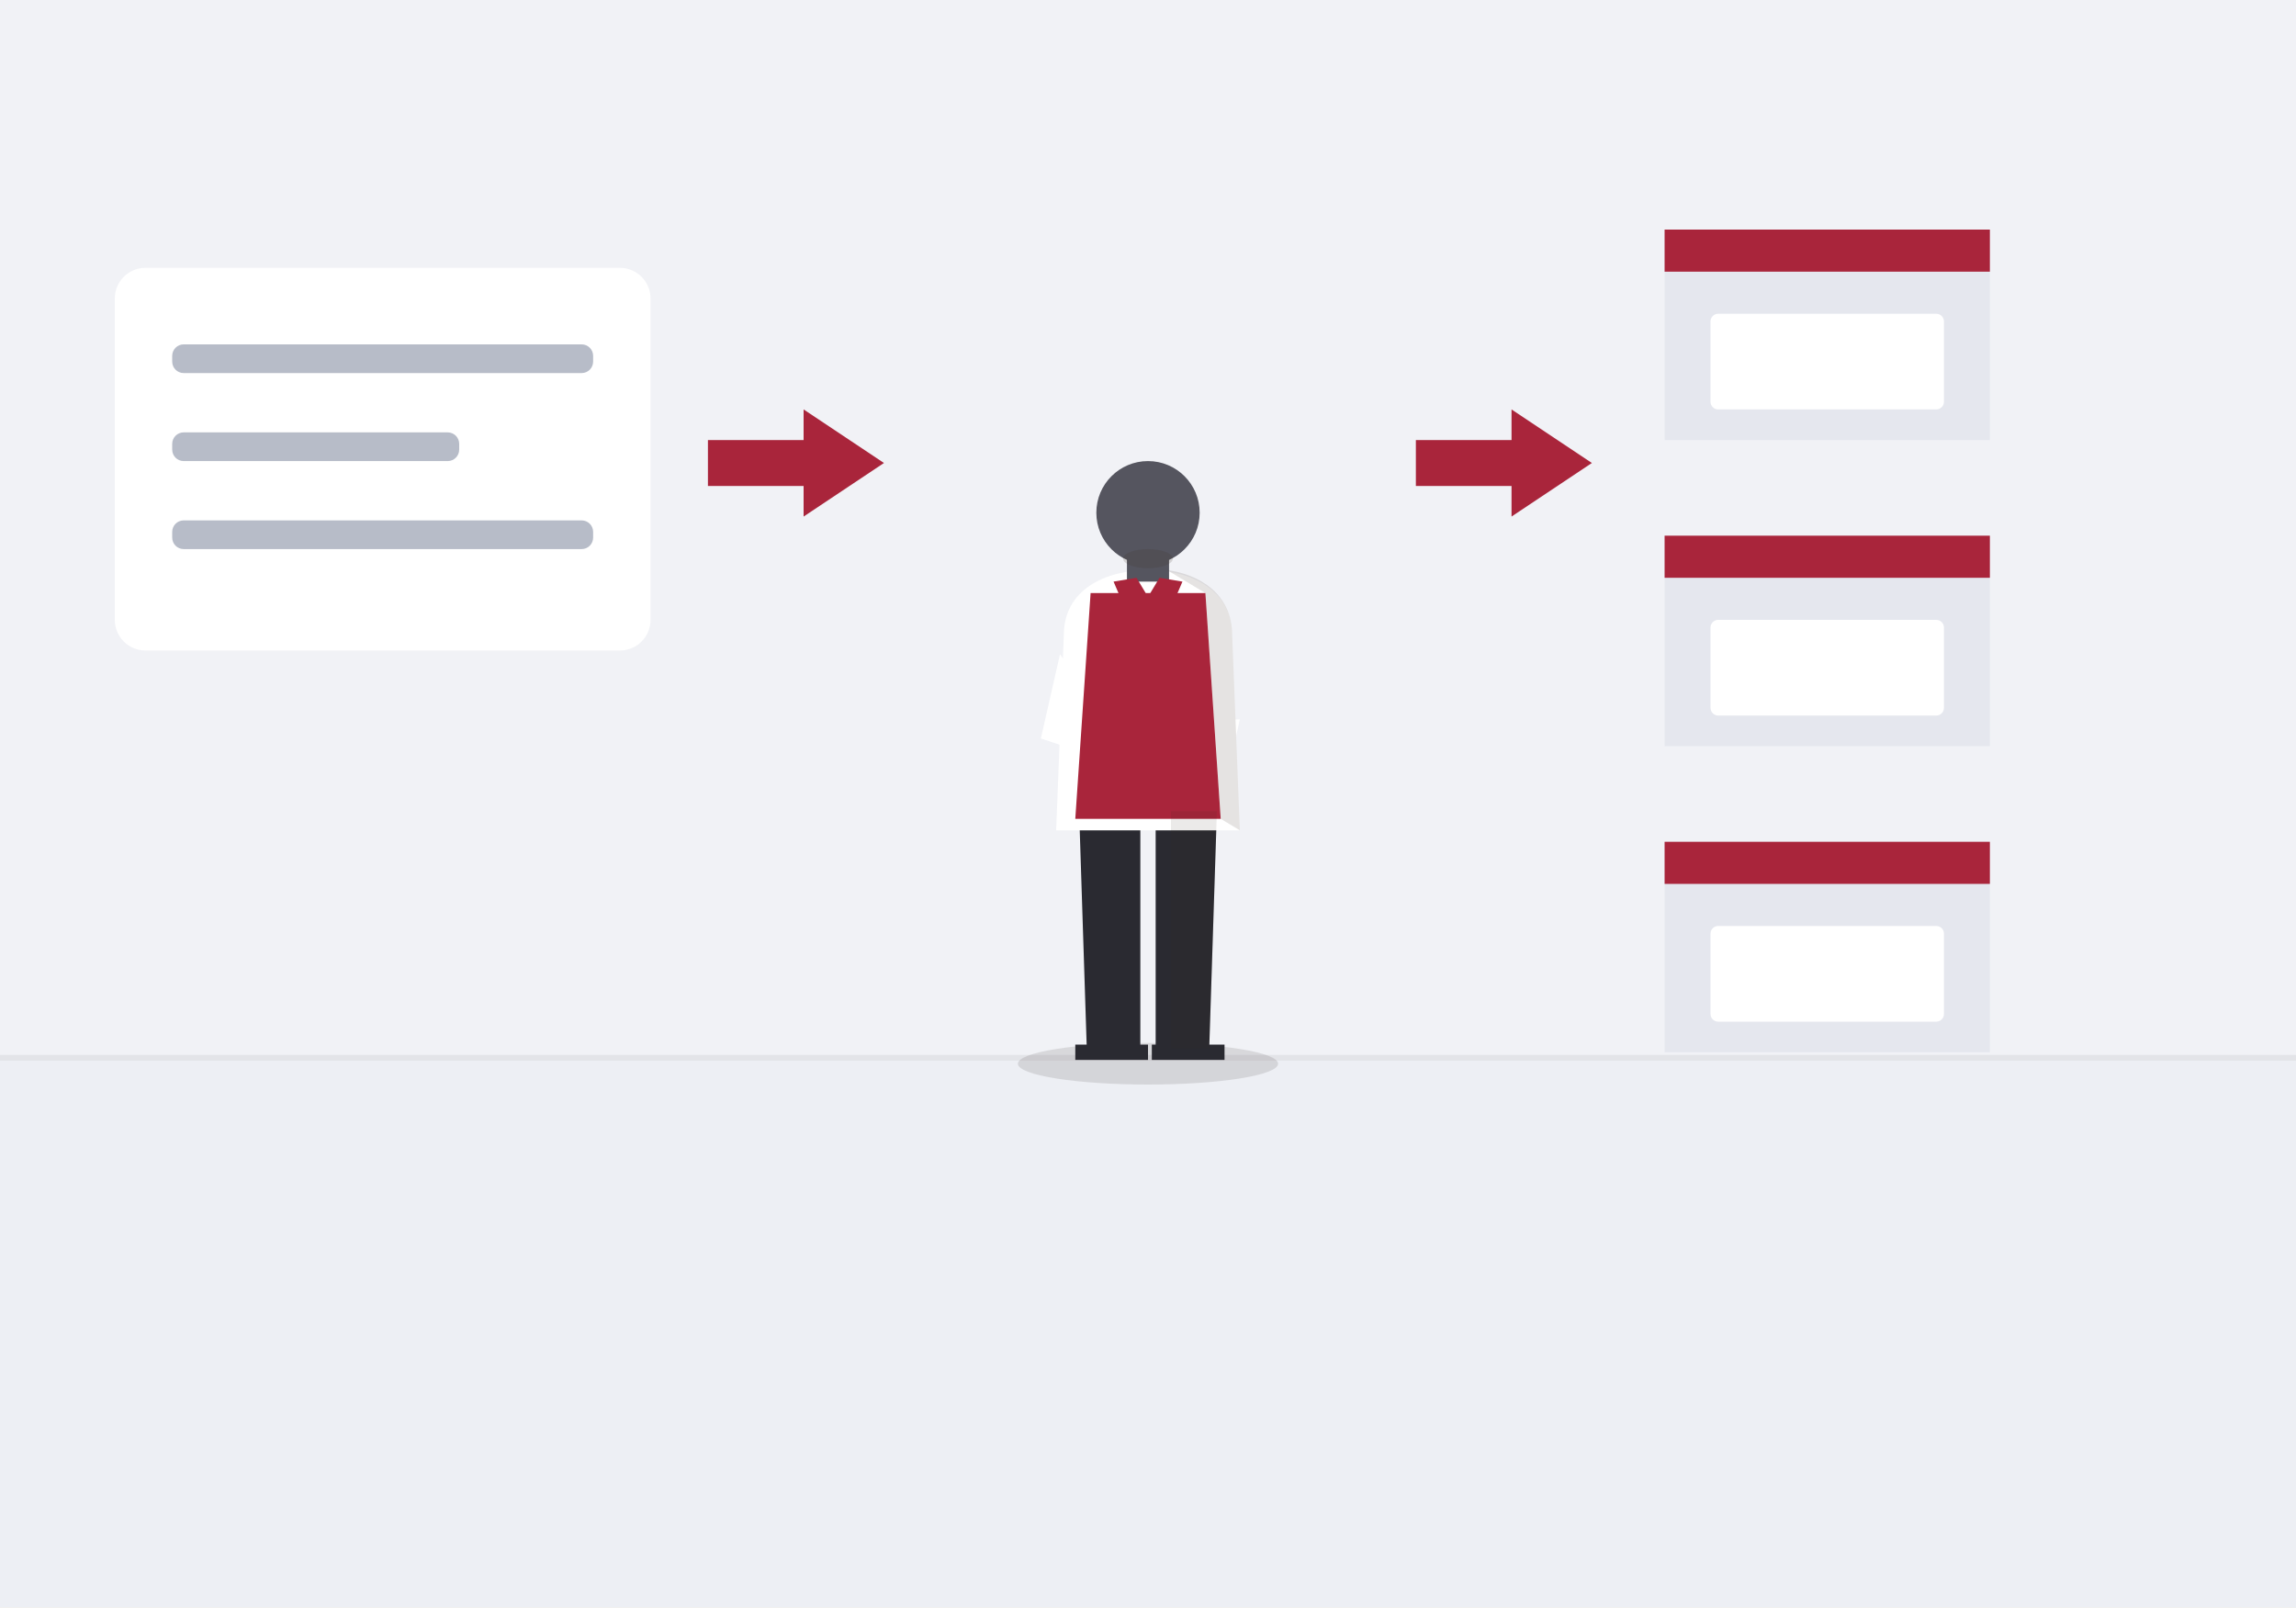
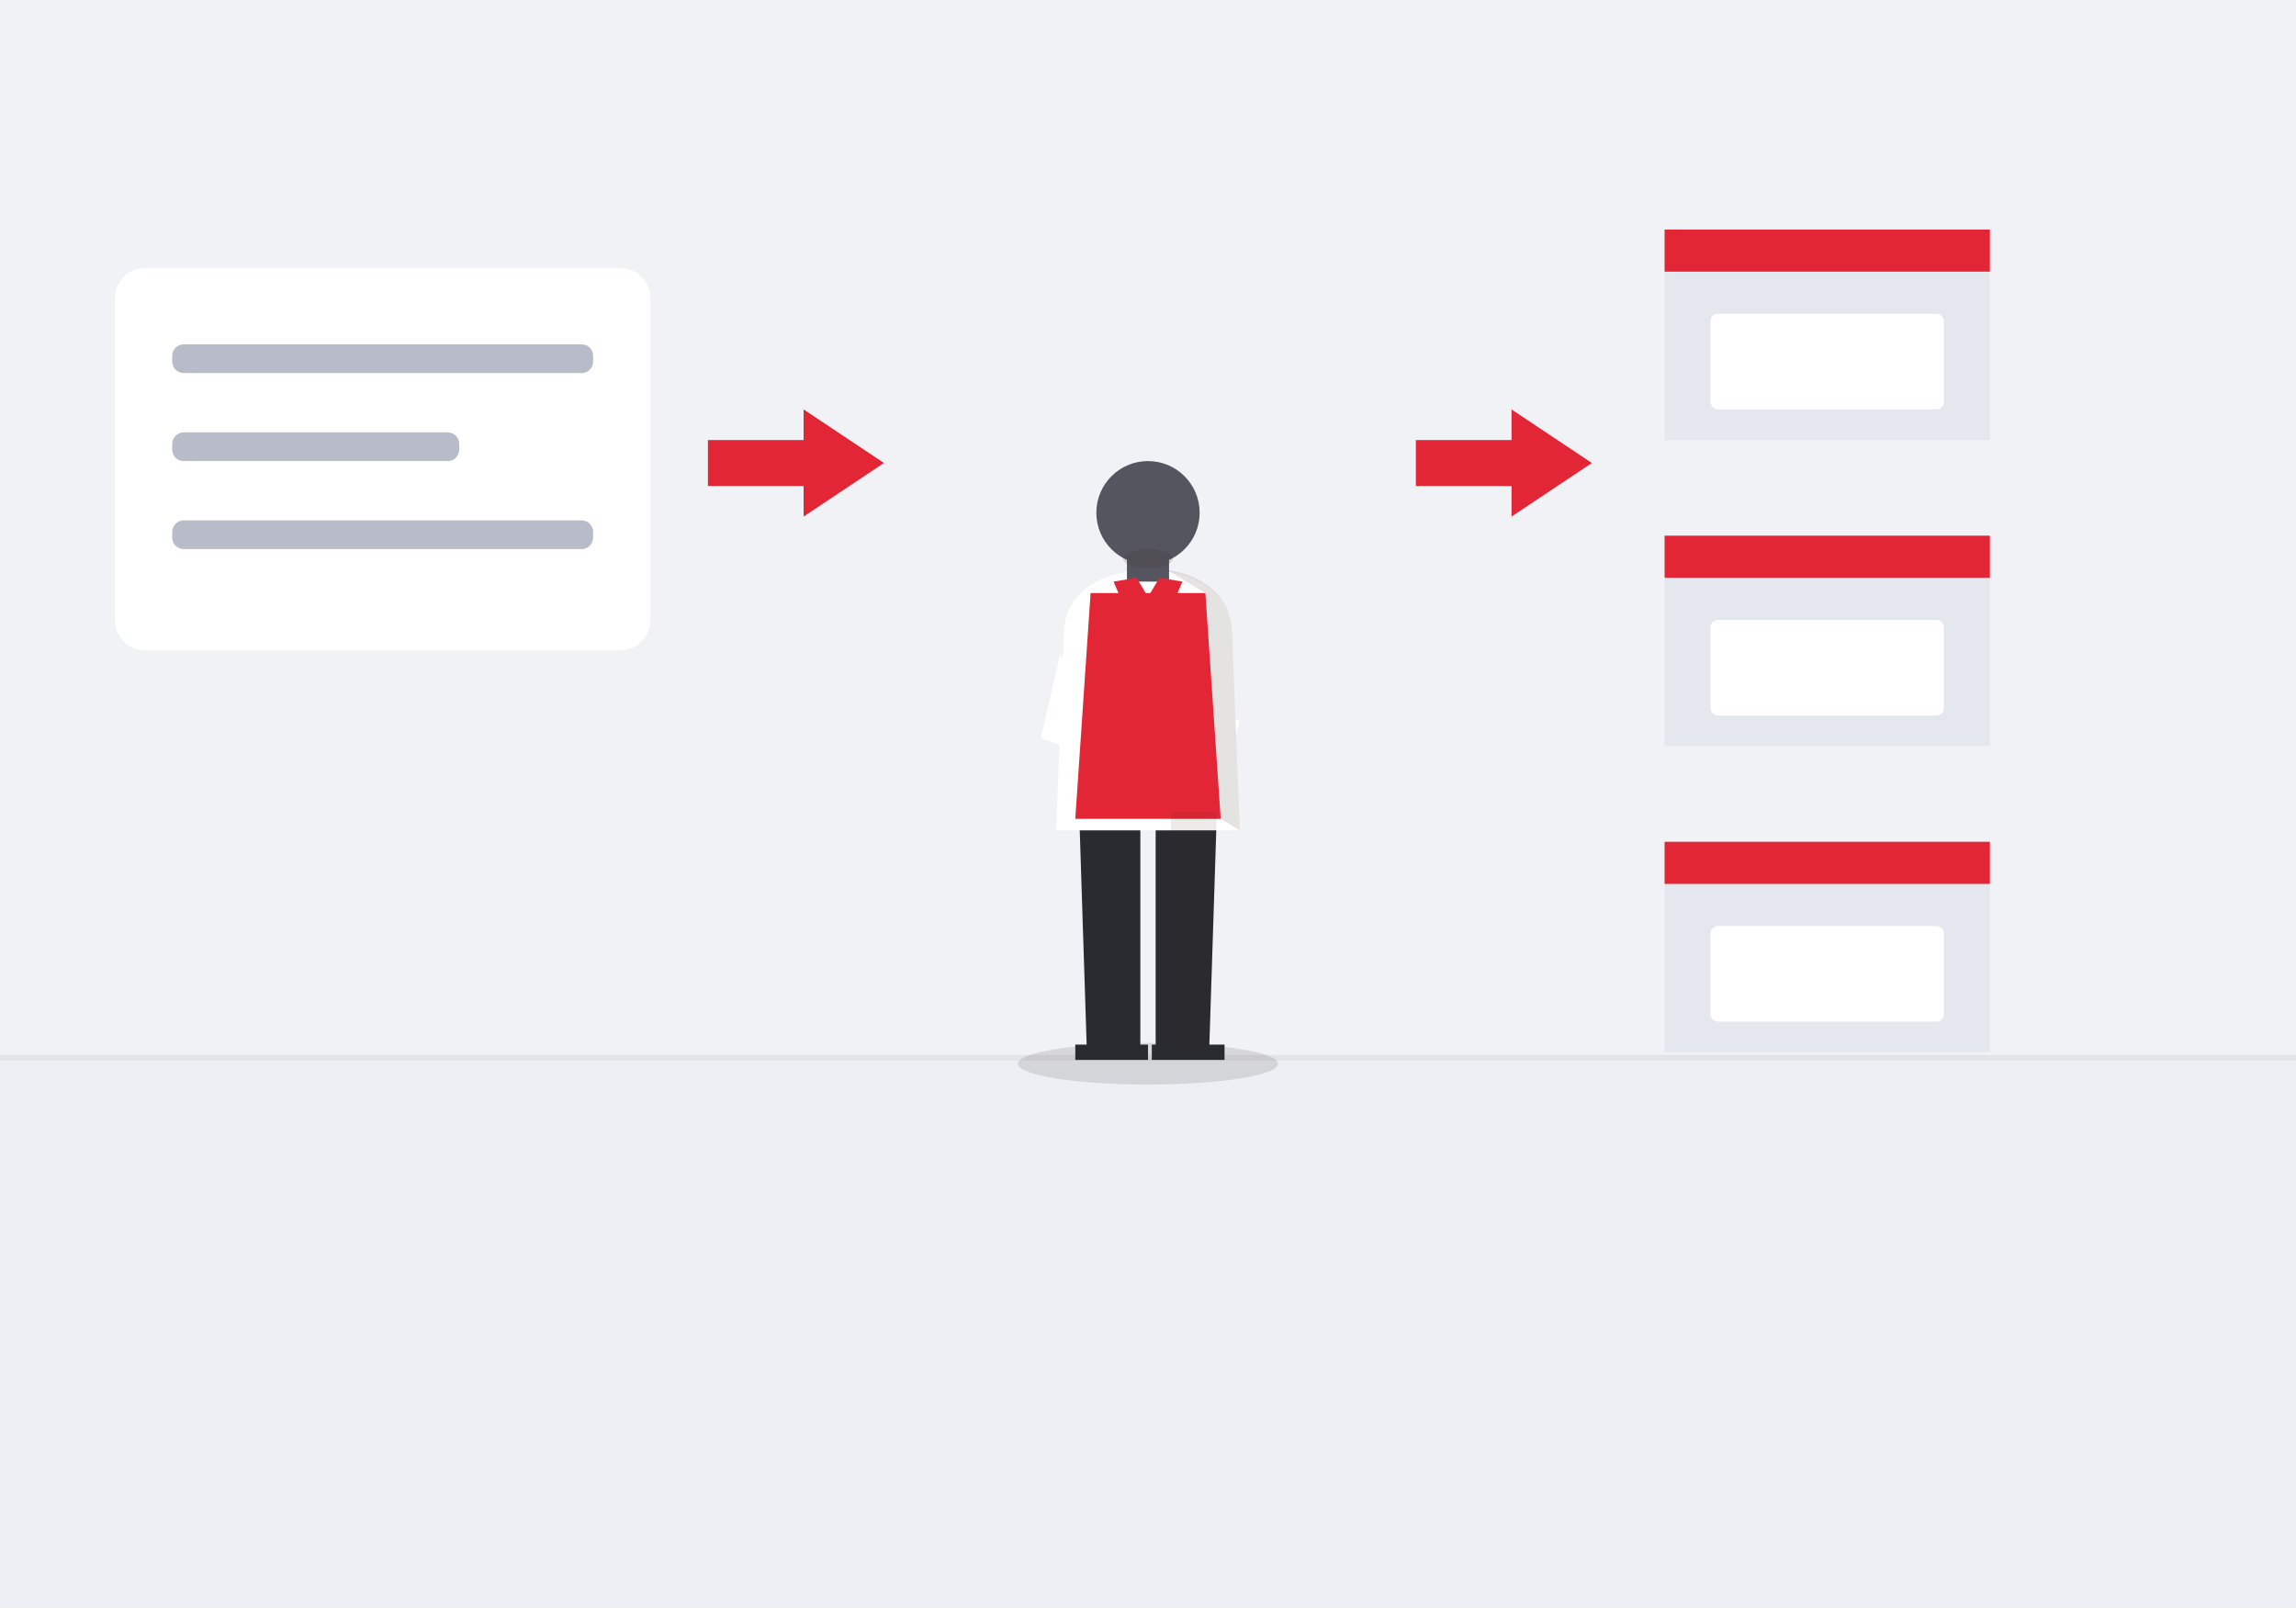
<svg xmlns="http://www.w3.org/2000/svg" viewBox="0 0 1200 840" width="1200" height="840" role="img">
  <rect x="0" y="0" width="1200" height="840" fill="#F7F8FA" />
  <rect x="0" y="0" width="1200" height="554.4" fill="#F1F2F6" />
  <rect x="0" y="554.4" width="1200" height="285.6" fill="#EDEFF4" />
  <rect x="0" y="551.4" width="1200" height="3" fill="rgba(0,0,0,.06)" />
  <g transform="translate(60,140)">
    <rect x="0" y="0" width="280" height="200" fill="#FFFFFF" rx="16" />
    <rect x="30" y="40" width="220" height="15" fill="#B7BCC8" rx="6" />
    <rect x="30" y="86" width="150" height="15" fill="#B7BCC8" rx="6" />
    <rect x="30" y="132" width="220" height="15" fill="#B7BCC8" rx="6" />
  </g>
-   <path d="M370,230 L420,230 L420,214 L462,242 L420,270 L420,254 L370,254 Z" fill="#A9253B" />
+   <path d="M370,230 L420,230 L420,214 L462,242 L420,270 L420,254 L370,254 Z" fill="#E32636" />
  <ellipse cx="600" cy="556" rx="68" ry="10.88" fill="rgba(51,44,42,.13)" />
  <g transform="translate(600,554) scale(1)">
    <path d="M-36,-130 L-32,-6 L-4,-6 L-4,-130 Z" fill="#2A2A31" />
    <path d="M4,-130 L4,-6 L32,-6 L36,-130 Z" fill="#2A2A31" />
    <rect x="-38" y="-8" width="38" height="8" fill="#2A2A31" />
    <rect x="2" y="-8" width="38" height="8" fill="#2A2A31" />
    <path d="M-44,-222 C-44,-246 -22,-256 0,-256 C22,-256 44,-246 44,-222 L48,-120 L-48,-120 Z" fill="#FFFFFF" />
    <path d="M-46,-212 L-56,-168 L-8,-152 L44,-160 L48,-178 L0,-176 L-30,-190 Z" fill="#FFFFFF" />
    <rect x="-11" y="-272" width="22" height="22" fill="#55555F" />
    <circle cx="0" cy="-286" r="27" fill="#55555F" />
-     <path d="M-30,-244 L30,-244 L38,-126 L-38,-126 Z" fill="#A9253B" />
-     <path d="M-18,-250 L-12,-236 L12,-236 L18,-250 L6,-252 L0,-242 L-6,-252 Z" fill="#A9253B" />
+     <path d="M-30,-244 L30,-244 L38,-126 L-38,-126 Z" fill="#E32636" />
+     <path d="M-18,-250 L-12,-236 L12,-236 L18,-250 L6,-252 L0,-242 L-6,-252 Z" fill="#E32636" />
    <path d="M10,-256 C26,-254 44,-244 44,-222 L48,-120 L38,-126 L30,-244 Z" fill="rgba(58,44,36,.13)" />
    <path d="M12,-130 L12,-6 L32,-6 L36,-130 Z" fill="rgba(58,44,36,.10)" />
    <ellipse cx="0" cy="-262" rx="13" ry="5" fill="rgba(58,44,36,.16)" />
  </g>
-   <path d="M740,230 L790,230 L790,214 L832,242 L790,270 L790,254 L740,254 Z" fill="#A9253B" />
+   <path d="M740,230 L790,230 L790,214 L832,242 L790,270 L790,254 L740,254 Z" fill="#E32636" />
  <g transform="translate(870,120)">
    <rect x="0" y="0" width="170" height="110" fill="#E5E7EE" />
-     <rect x="0" y="0" width="170" height="22" fill="#A9253B" />
+     <rect x="0" y="0" width="170" height="22" fill="#E32636" />
    <rect x="24" y="44" width="122" height="50" fill="#FFFFFF" rx="4" />
  </g>
  <g transform="translate(870,280)">
    <rect x="0" y="0" width="170" height="110" fill="#E5E7EE" />
-     <rect x="0" y="0" width="170" height="22" fill="#A9253B" />
+     <rect x="0" y="0" width="170" height="22" fill="#E32636" />
    <rect x="24" y="44" width="122" height="50" fill="#FFFFFF" rx="4" />
  </g>
  <g transform="translate(870,440)">
    <rect x="0" y="0" width="170" height="110" fill="#E5E7EE" />
-     <rect x="0" y="0" width="170" height="22" fill="#A9253B" />
+     <rect x="0" y="0" width="170" height="22" fill="#E32636" />
    <rect x="24" y="44" width="122" height="50" fill="#FFFFFF" rx="4" />
  </g>
</svg>
